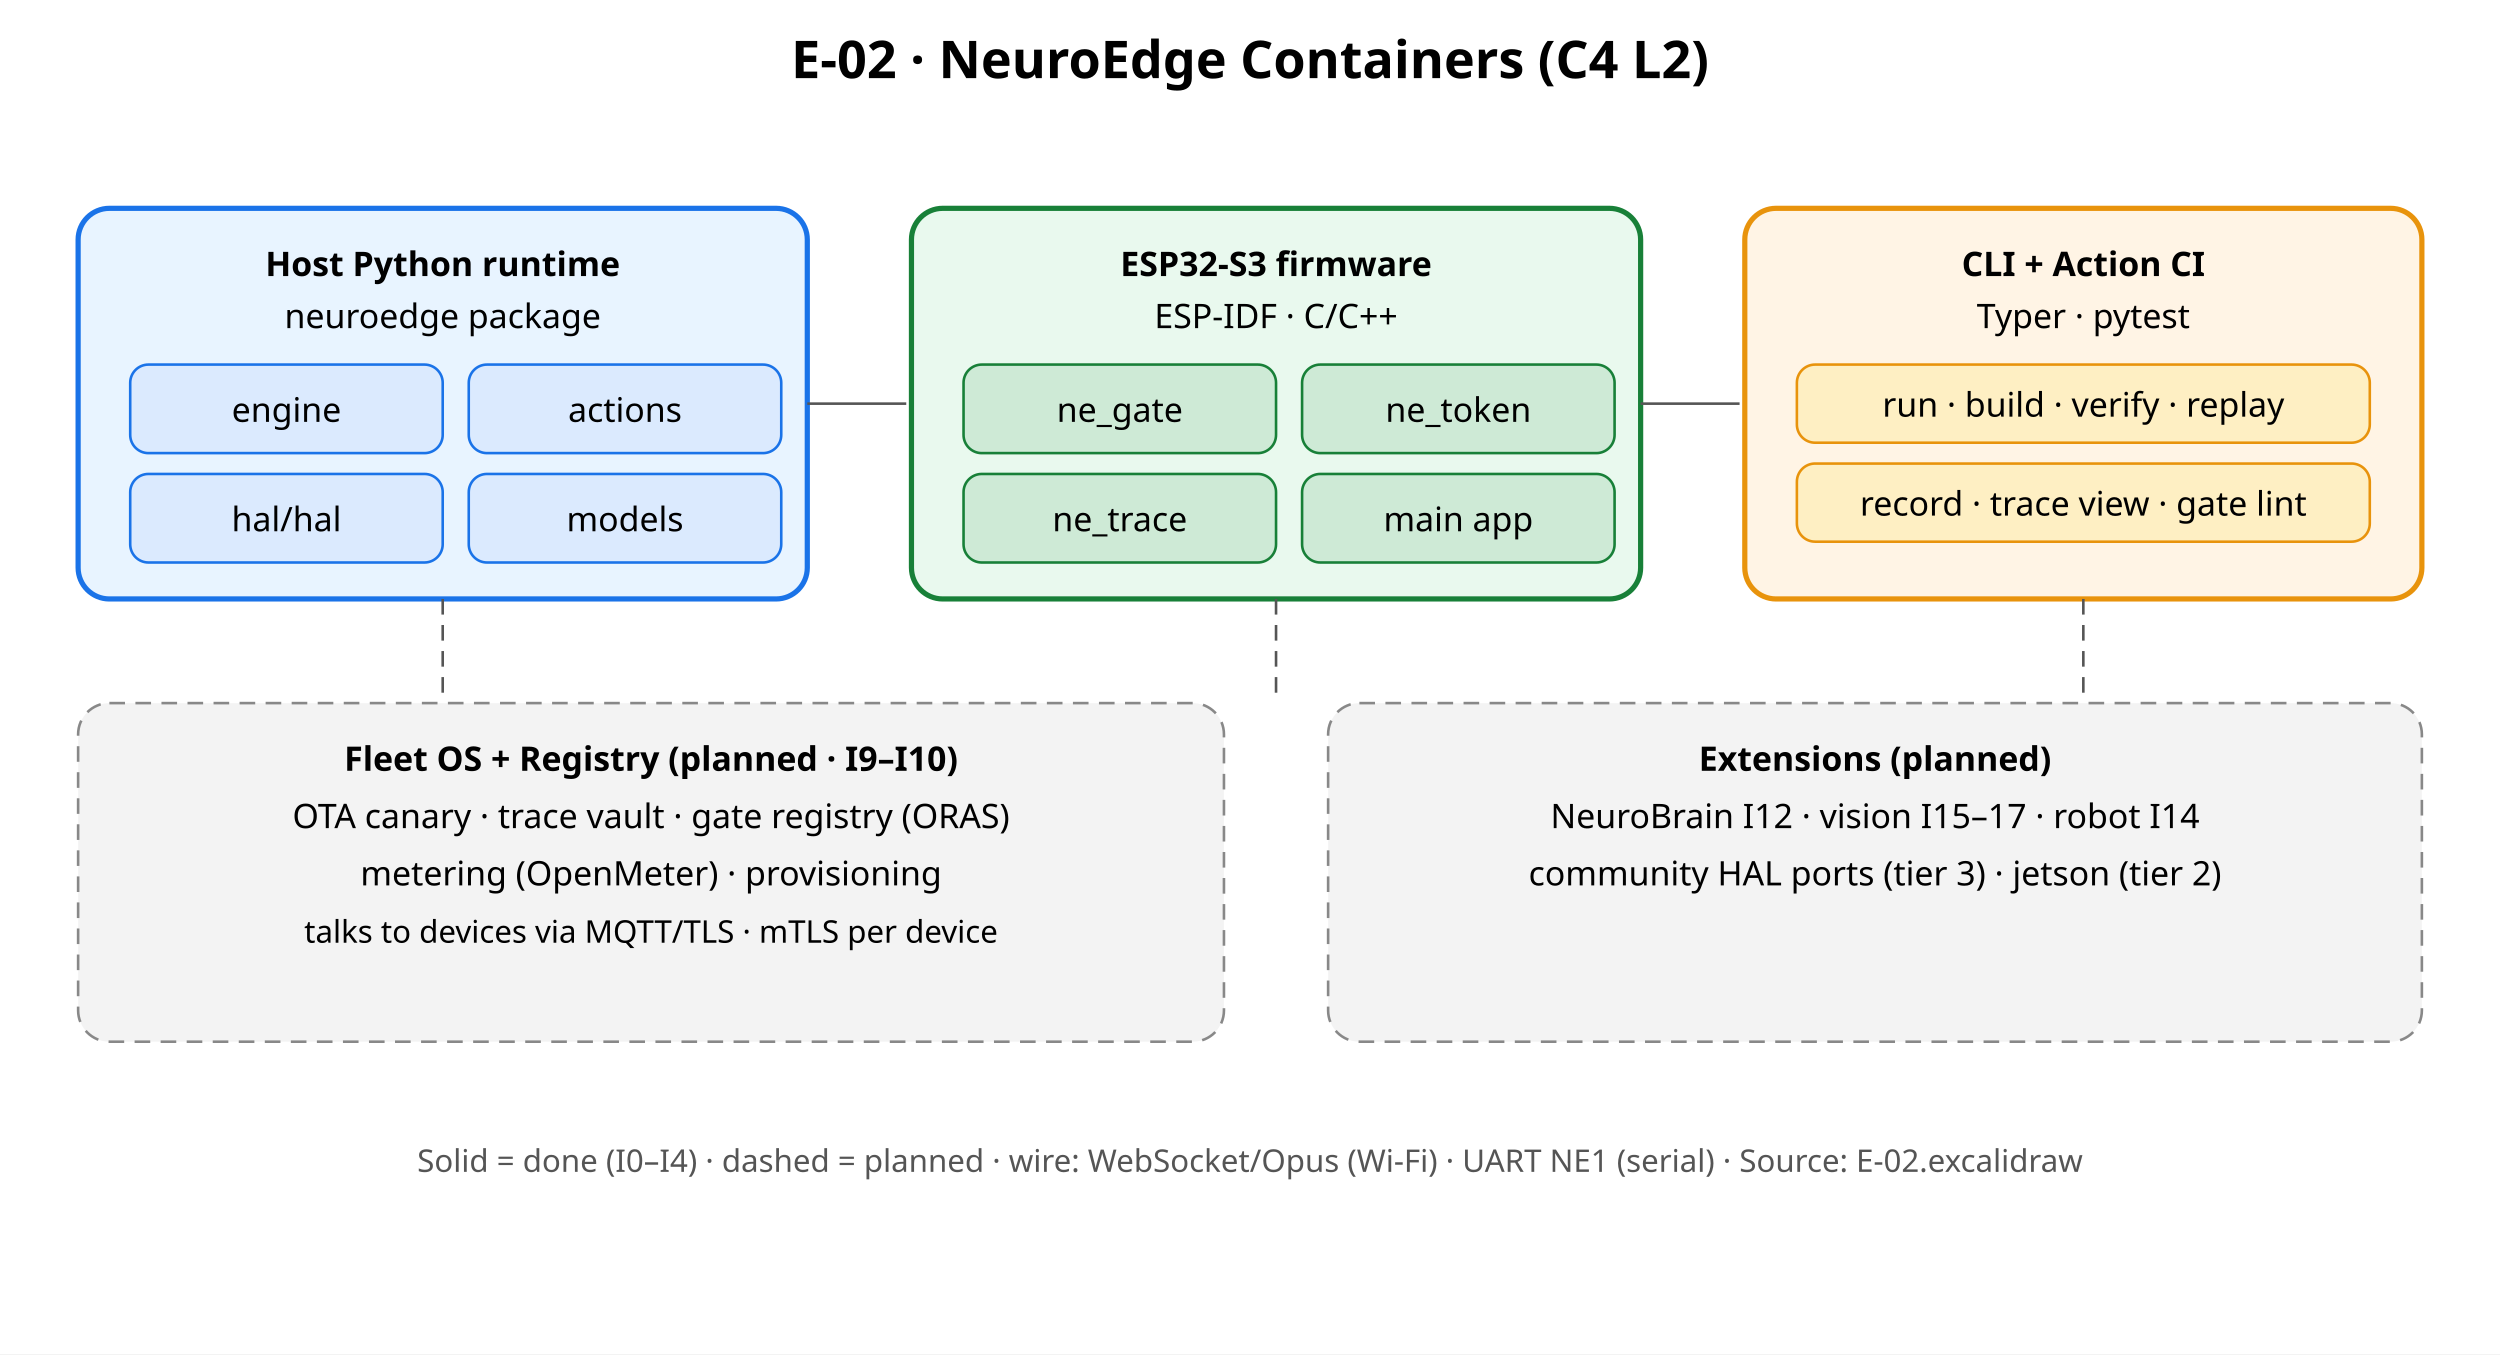
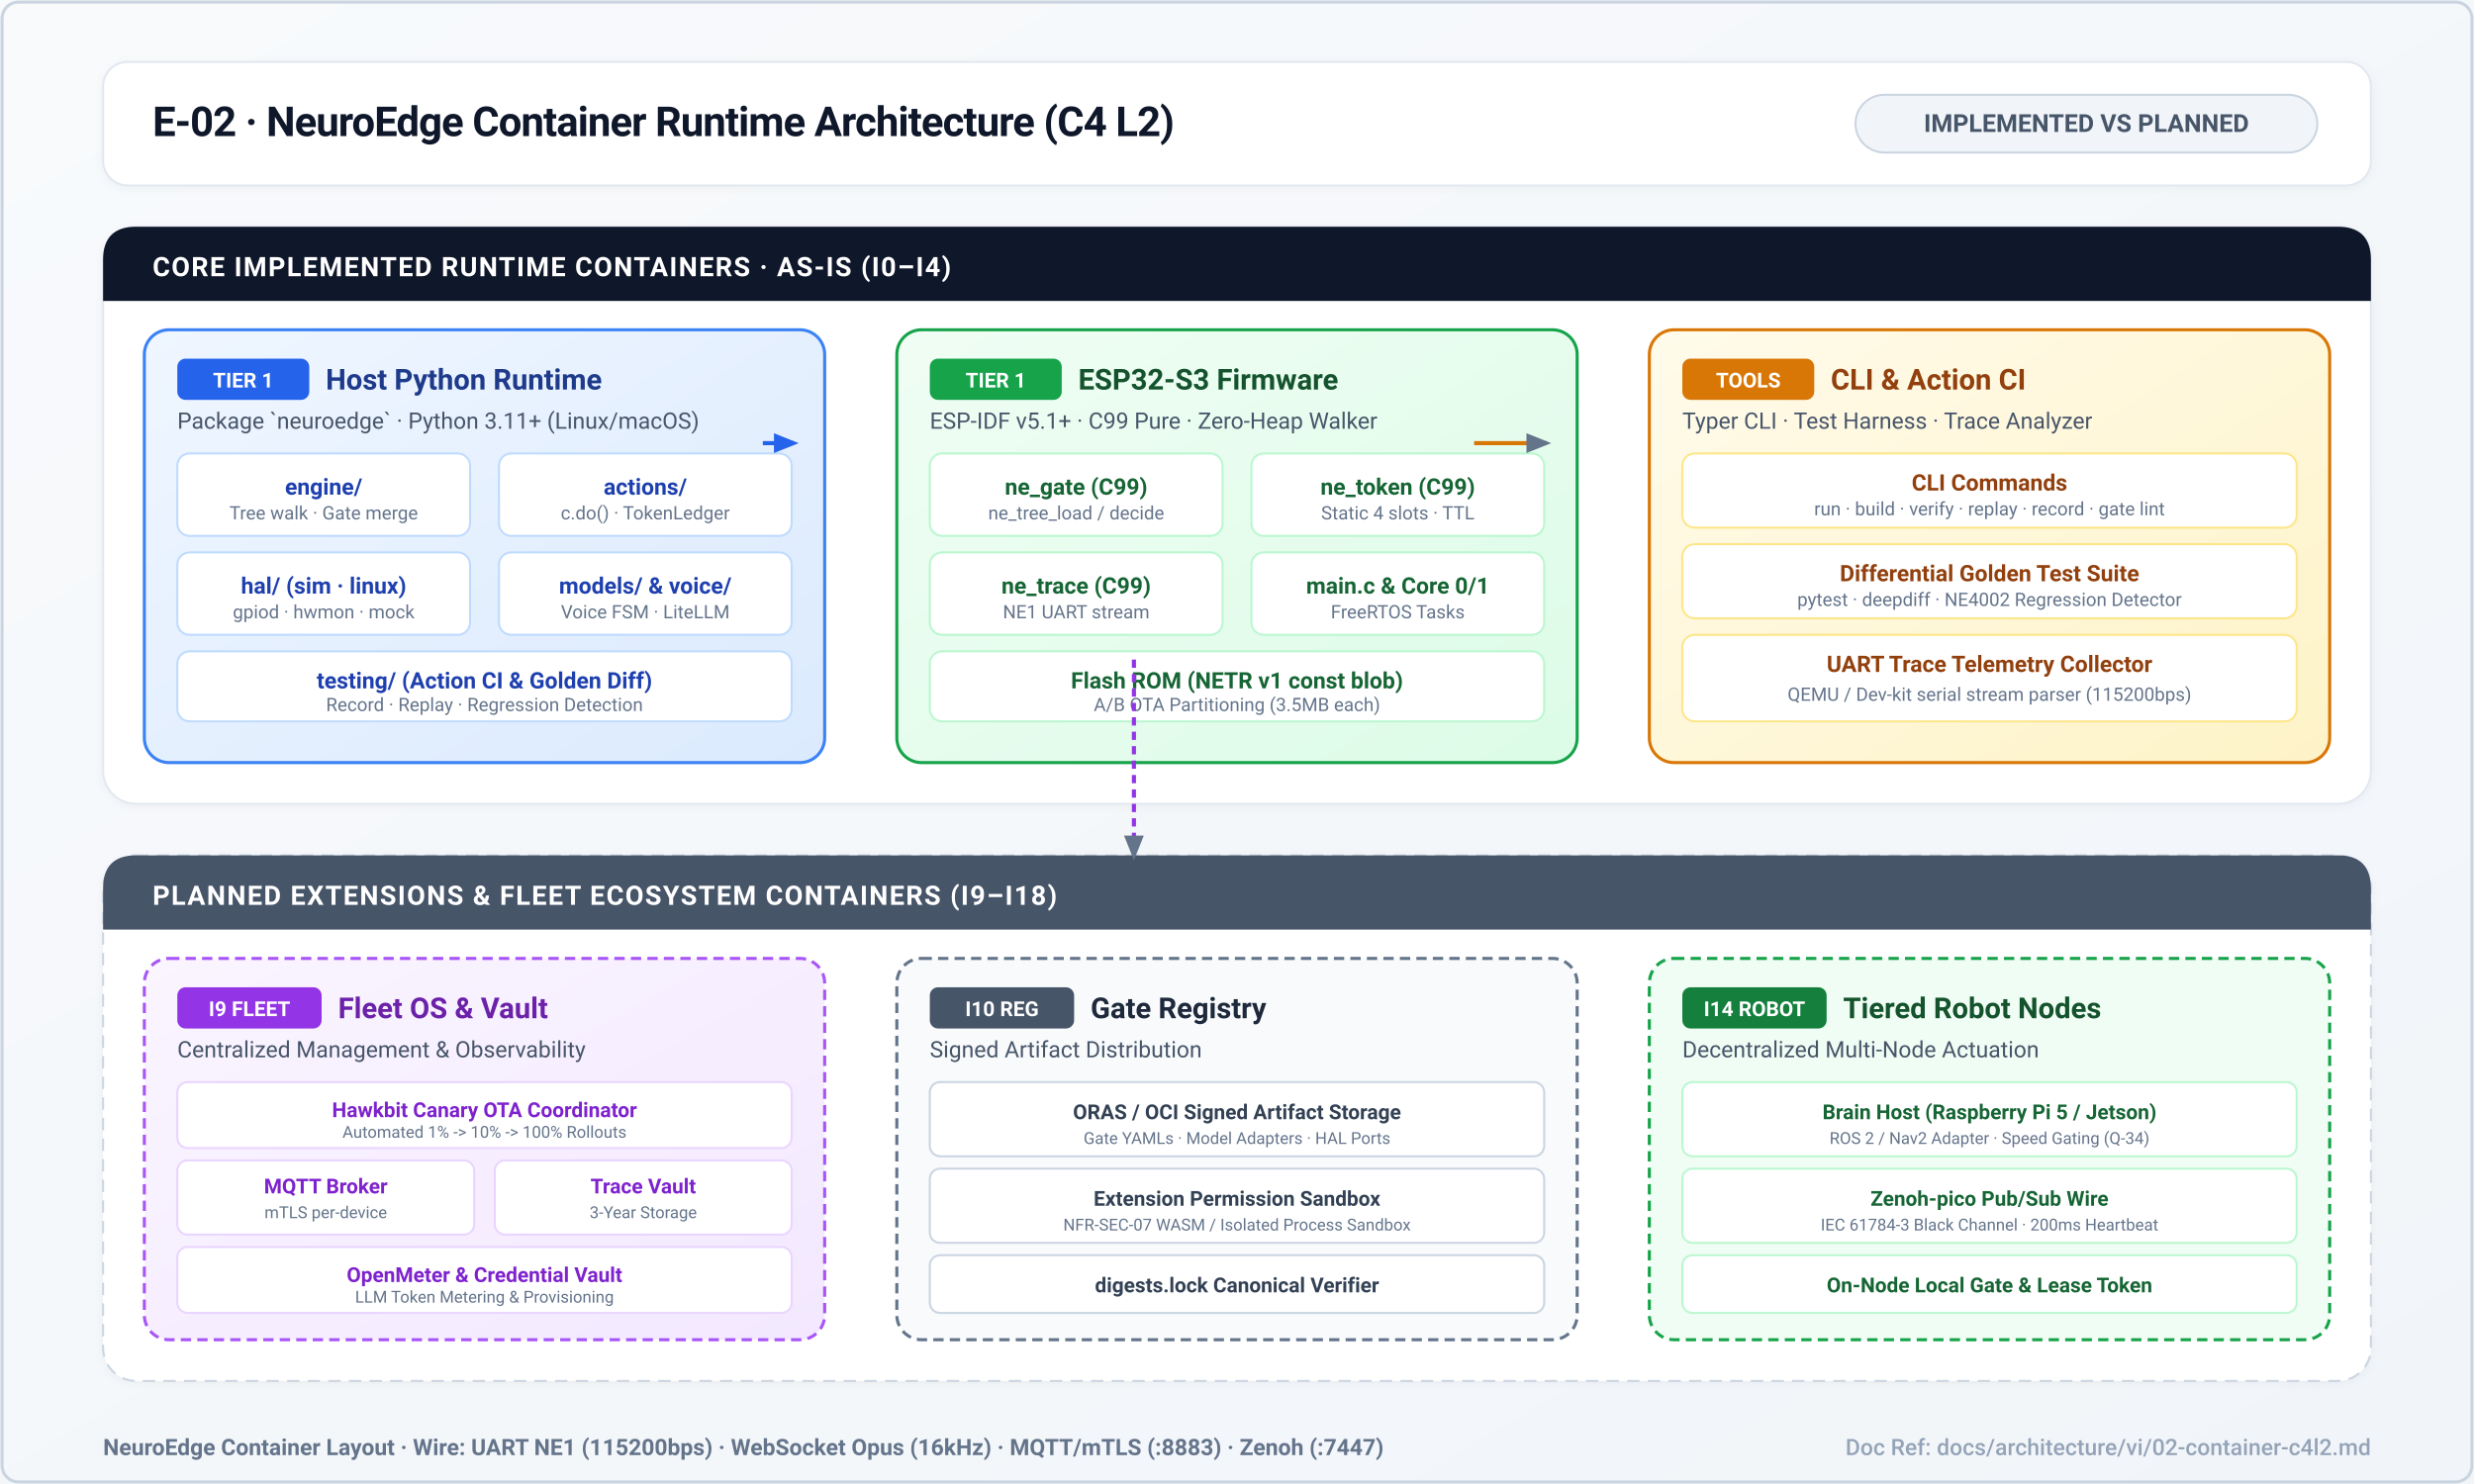
- <svg xmlns="http://www.w3.org/2000/svg" width="960" height="520" font-family="sans-serif">
-   <rect width="960" height="520" fill="#ffffff" />
-   <text x="480" y="30" text-anchor="middle" font-size="20" font-weight="bold">E-02 · NeuroEdge Containers (C4 L2)</text>
-   <g font-size="13">
-     <rect x="30" y="80" width="280" height="150" rx="12" fill="#e8f4ff" stroke="#1a73e8" stroke-width="2" />
-     <text x="170" y="106" text-anchor="middle" font-weight="bold">Host Python runtime</text>
-     <text x="170" y="126" text-anchor="middle">neuroedge package</text>
-     <rect x="50" y="140" width="120" height="34" rx="7" fill="#dbeafe" stroke="#1a73e8" />
-     <text x="110" y="162" text-anchor="middle">engine</text>
-     <rect x="180" y="140" width="120" height="34" rx="7" fill="#dbeafe" stroke="#1a73e8" />
-     <text x="240" y="162" text-anchor="middle">actions</text>
-     <rect x="50" y="182" width="120" height="34" rx="7" fill="#dbeafe" stroke="#1a73e8" />
-     <text x="110" y="204" text-anchor="middle">hal/hal</text>
-     <rect x="180" y="182" width="120" height="34" rx="7" fill="#dbeafe" stroke="#1a73e8" />
-     <text x="240" y="204" text-anchor="middle">models</text>
-     <rect x="350" y="80" width="280" height="150" rx="12" fill="#e9f9ee" stroke="#188038" stroke-width="2" />
-     <text x="490" y="106" text-anchor="middle" font-weight="bold">ESP32-S3 firmware</text>
-     <text x="490" y="126" text-anchor="middle">ESP-IDF · C/C++</text>
-     <rect x="370" y="140" width="120" height="34" rx="7" fill="#ceead6" stroke="#188038" />
-     <text x="430" y="162" text-anchor="middle">ne_gate</text>
-     <rect x="500" y="140" width="120" height="34" rx="7" fill="#ceead6" stroke="#188038" />
-     <text x="560" y="162" text-anchor="middle">ne_token</text>
-     <rect x="370" y="182" width="120" height="34" rx="7" fill="#ceead6" stroke="#188038" />
-     <text x="430" y="204" text-anchor="middle">ne_trace</text>
-     <rect x="500" y="182" width="120" height="34" rx="7" fill="#ceead6" stroke="#188038" />
-     <text x="560" y="204" text-anchor="middle">main app</text>
-     <rect x="670" y="80" width="260" height="150" rx="12" fill="#fff4e5" stroke="#e8930c" stroke-width="2" />
-     <text x="800" y="106" text-anchor="middle" font-weight="bold">CLI + Action CI</text>
-     <text x="800" y="126" text-anchor="middle">Typer · pytest</text>
-     <rect x="690" y="140" width="220" height="30" rx="7" fill="#feefc3" stroke="#e8930c" />
-     <text x="800" y="160" text-anchor="middle">run · build · verify · replay</text>
-     <rect x="690" y="178" width="220" height="30" rx="7" fill="#feefc3" stroke="#e8930c" />
-     <text x="800" y="198" text-anchor="middle">record · trace view · gate lint</text>
-     <rect x="30" y="270" width="440" height="130" rx="12" fill="#f3f3f3" stroke="#888" stroke-dasharray="6 4" />
-     <text x="250" y="296" text-anchor="middle" font-weight="bold">Fleet OS + Registry (planned · I9–I10)</text>
-     <text x="250" y="318" text-anchor="middle">OTA canary · trace vault · gate registry (ORAS)</text>
-     <text x="250" y="340" text-anchor="middle">metering (OpenMeter) · provisioning</text>
-     <text x="250" y="362" text-anchor="middle" font-size="12">talks to devices via MQTT/TLS · mTLS per device</text>
-     <rect x="510" y="270" width="420" height="130" rx="12" fill="#f3f3f3" stroke="#888" stroke-dasharray="6 4" />
-     <text x="720" y="296" text-anchor="middle" font-weight="bold">Extensions (planned)</text>
-     <text x="720" y="318" text-anchor="middle">NeuroBrain I12 · vision I15–17 · robot I14</text>
-     <text x="720" y="340" text-anchor="middle">community HAL ports (tier 3) · jetson (tier 2)</text>
-     <g stroke="#555">
-       <line x1="310" y1="155" x2="348" y2="155" />
-       <line x1="630" y1="155" x2="668" y2="155" />
-       <line x1="170" y1="230" x2="170" y2="268" stroke-dasharray="6 4" />
-       <line x1="800" y1="230" x2="800" y2="268" stroke-dasharray="6 4" />
-       <line x1="490" y1="230" x2="490" y2="268" stroke-dasharray="6 4" />
+ <svg xmlns="http://www.w3.org/2000/svg" viewBox="0 0 1200 720" width="1200" height="720" font-family="system-ui, -apple-system, 'Segoe UI', Roboto, Helvetica, Arial, sans-serif">
+   <defs>
+     <linearGradient id="bgGrad" x1="0%" y1="0%" x2="100%" y2="100%">
+       <stop offset="0%" stop-color="#f8fafc" />
+       <stop offset="100%" stop-color="#f1f5f9" />
+     </linearGradient>
+     <linearGradient id="pyGrad" x1="0%" y1="0%" x2="100%" y2="100%">
+       <stop offset="0%" stop-color="#eff6ff" />
+       <stop offset="100%" stop-color="#dbeafe" />
+     </linearGradient>
+     <linearGradient id="mcuGrad" x1="0%" y1="0%" x2="100%" y2="100%">
+       <stop offset="0%" stop-color="#f0fdf4" />
+       <stop offset="100%" stop-color="#dcfce7" />
+     </linearGradient>
+     <linearGradient id="cliGrad" x1="0%" y1="0%" x2="100%" y2="100%">
+       <stop offset="0%" stop-color="#fffbeb" />
+       <stop offset="100%" stop-color="#fef3c7" />
+     </linearGradient>
+     <linearGradient id="fleetGrad" x1="0%" y1="0%" x2="100%" y2="100%">
+       <stop offset="0%" stop-color="#faf5ff" />
+       <stop offset="100%" stop-color="#f3e8ff" />
+     </linearGradient>
+     <filter id="cardShadow" x="-5%" y="-5%" width="110%" height="115%" filterUnits="userSpaceOnUse">
+       <feDropShadow dx="0" dy="4" stdDeviation="6" flood-color="#0f172a" flood-opacity="0.06" />
+       <feDropShadow dx="0" dy="1" stdDeviation="2" flood-color="#0f172a" flood-opacity="0.04" />
+     </filter>
+     <marker id="arrow" viewBox="0 0 10 10" refX="8" refY="5" markerWidth="6" markerHeight="6" orient="auto-start-reverse">
+       <path d="M 0 1 L 10 5 L 0 9 z" fill="#64748b" />
+     </marker>
+     <marker id="arrowBlue" viewBox="0 0 10 10" refX="8" refY="5" markerWidth="6" markerHeight="6" orient="auto-start-reverse">
+       <path d="M 0 1 L 10 5 L 0 9 z" fill="#2563eb" />
+     </marker>
+     <marker id="arrowGreen" viewBox="0 0 10 10" refX="8" refY="5" markerWidth="6" markerHeight="6" orient="auto-start-reverse">
+       <path d="M 0 1 L 10 5 L 0 9 z" fill="#16a34a" />
+     </marker>
+   </defs>
+   <rect width="1200" height="720" fill="url(#bgGrad)" />
+   <rect x="1" y="1" width="1198" height="718" rx="8" fill="none" stroke="#cbd5e1" stroke-width="1.5" />
+   <g transform="translate(50, 30)">
+     <rect x="0" y="0" width="1100" height="60" rx="12" fill="#ffffff" stroke="#e2e8f0" filter="url(#cardShadow)" />
+     <text x="24" y="36" font-size="20" font-weight="700" fill="#0f172a" letter-spacing="-0.02em">E-02 · NeuroEdge Container Runtime Architecture (C4 L2)</text>
+     <rect x="850" y="16" width="224" height="28" rx="14" fill="#f1f5f9" stroke="#cbd5e1" />
+     <text x="962" y="34" text-anchor="middle" font-size="12" font-weight="600" fill="#475569">IMPLEMENTED VS PLANNED</text>
+   </g>
+   <g transform="translate(50, 110)">
+     <rect x="0" y="0" width="1100" height="280" rx="16" fill="#ffffff" stroke="#e2e8f0" filter="url(#cardShadow)" />
+     <path d="M 0 16 Q 0 0 16 0 L 1084 0 Q 1100 0 1100 16 L 1100 36 L 0 36 Z" fill="#0f172a" />
+     <text x="24" y="24" font-size="13" font-weight="700" fill="#ffffff" letter-spacing="0.05em">CORE IMPLEMENTED RUNTIME CONTAINERS · AS-IS (I0–I4)</text>
+     <g transform="translate(20, 50)">
+       <rect width="330" height="210" rx="12" fill="url(#pyGrad)" stroke="#3b82f6" stroke-width="1.5" />
+       <rect x="16" y="14" width="64" height="20" rx="4" fill="#2563eb" />
+       <text x="48" y="28" text-anchor="middle" font-size="10" font-weight="700" fill="#ffffff">TIER 1</text>
+       <text x="88" y="29" font-size="14" font-weight="700" fill="#1e3a8a">Host Python Runtime</text>
+       <text x="16" y="48" font-size="11" fill="#475569">Package `neuroedge` · Python 3.11+ (Linux/macOS)</text>
+       <g transform="translate(16, 60)">
+         <rect x="0" y="0" width="142" height="40" rx="6" fill="#ffffff" stroke="#bfdbfe" />
+         <text x="71" y="20" text-anchor="middle" font-size="11" font-weight="700" fill="#1e40af">engine/</text>
+         <text x="71" y="32" text-anchor="middle" font-size="9" fill="#64748b">Tree walk · Gate merge</text>
+         <rect x="156" y="0" width="142" height="40" rx="6" fill="#ffffff" stroke="#bfdbfe" />
+         <text x="227" y="20" text-anchor="middle" font-size="11" font-weight="700" fill="#1e40af">actions/</text>
+         <text x="227" y="32" text-anchor="middle" font-size="9" fill="#64748b">c.do() · TokenLedger</text>
+         <rect x="0" y="48" width="142" height="40" rx="6" fill="#ffffff" stroke="#bfdbfe" />
+         <text x="71" y="68" text-anchor="middle" font-size="11" font-weight="700" fill="#1e40af">hal/ (sim · linux)</text>
+         <text x="71" y="80" text-anchor="middle" font-size="9" fill="#64748b">gpiod · hwmon · mock</text>
+         <rect x="156" y="48" width="142" height="40" rx="6" fill="#ffffff" stroke="#bfdbfe" />
+         <text x="227" y="68" text-anchor="middle" font-size="11" font-weight="700" fill="#1e40af">models/ &amp; voice/</text>
+         <text x="227" y="80" text-anchor="middle" font-size="9" fill="#64748b">Voice FSM · LiteLLM</text>
+         <rect x="0" y="96" width="298" height="34" rx="6" fill="#ffffff" stroke="#bfdbfe" />
+         <text x="149" y="114" text-anchor="middle" font-size="11" font-weight="700" fill="#1e40af">testing/ (Action CI &amp; Golden Diff)</text>
+         <text x="149" y="125" text-anchor="middle" font-size="9" fill="#64748b">Record · Replay · Regression Detection</text>
+       </g>
    </g>
-     <text x="480" y="450" text-anchor="middle" font-size="12" fill="#555">Solid = done (I0–I4) · dashed = planned · wire: WebSocket/Opus (Wi-Fi) · UART NE1 (serial) · Source: E-02.excalidraw</text>
+     <g transform="translate(385, 50)">
+       <rect width="330" height="210" rx="12" fill="url(#mcuGrad)" stroke="#16a34a" stroke-width="1.5" />
+       <rect x="16" y="14" width="64" height="20" rx="4" fill="#16a34a" />
+       <text x="48" y="28" text-anchor="middle" font-size="10" font-weight="700" fill="#ffffff">TIER 1</text>
+       <text x="88" y="29" font-size="14" font-weight="700" fill="#14532d">ESP32-S3 Firmware</text>
+       <text x="16" y="48" font-size="11" fill="#475569">ESP-IDF v5.1+ · C99 Pure · Zero-Heap Walker</text>
+       <g transform="translate(16, 60)">
+         <rect x="0" y="0" width="142" height="40" rx="6" fill="#ffffff" stroke="#bbf7d0" />
+         <text x="71" y="20" text-anchor="middle" font-size="11" font-weight="700" fill="#166534">ne_gate (C99)</text>
+         <text x="71" y="32" text-anchor="middle" font-size="9" fill="#64748b">ne_tree_load / decide</text>
+         <rect x="156" y="0" width="142" height="40" rx="6" fill="#ffffff" stroke="#bbf7d0" />
+         <text x="227" y="20" text-anchor="middle" font-size="11" font-weight="700" fill="#166534">ne_token (C99)</text>
+         <text x="227" y="32" text-anchor="middle" font-size="9" fill="#64748b">Static 4 slots · TTL</text>
+         <rect x="0" y="48" width="142" height="40" rx="6" fill="#ffffff" stroke="#bbf7d0" />
+         <text x="71" y="68" text-anchor="middle" font-size="11" font-weight="700" fill="#166534">ne_trace (C99)</text>
+         <text x="71" y="80" text-anchor="middle" font-size="9" fill="#64748b">NE1 UART stream</text>
+         <rect x="156" y="48" width="142" height="40" rx="6" fill="#ffffff" stroke="#bbf7d0" />
+         <text x="227" y="68" text-anchor="middle" font-size="11" font-weight="700" fill="#166534">main.c &amp; Core 0/1</text>
+         <text x="227" y="80" text-anchor="middle" font-size="9" fill="#64748b">FreeRTOS Tasks</text>
+         <rect x="0" y="96" width="298" height="34" rx="6" fill="#ffffff" stroke="#bbf7d0" />
+         <text x="149" y="114" text-anchor="middle" font-size="11" font-weight="700" fill="#166534">Flash ROM (NETR v1 const blob)</text>
+         <text x="149" y="125" text-anchor="middle" font-size="9" fill="#64748b">A/B OTA Partitioning (3.5MB each)</text>
+       </g>
+     </g>
+     <g transform="translate(750, 50)">
+       <rect width="330" height="210" rx="12" fill="url(#cliGrad)" stroke="#d97706" stroke-width="1.5" />
+       <rect x="16" y="14" width="64" height="20" rx="4" fill="#d97706" />
+       <text x="48" y="28" text-anchor="middle" font-size="10" font-weight="700" fill="#ffffff">TOOLS</text>
+       <text x="88" y="29" font-size="14" font-weight="700" fill="#92400e">CLI &amp; Action CI</text>
+       <text x="16" y="48" font-size="11" fill="#475569">Typer CLI · Test Harness · Trace Analyzer</text>
+       <g transform="translate(16, 60)">
+         <rect x="0" y="0" width="298" height="36" rx="6" fill="#ffffff" stroke="#fde68a" />
+         <text x="149" y="18" text-anchor="middle" font-size="11" font-weight="700" fill="#92400e">CLI Commands</text>
+         <text x="149" y="30" text-anchor="middle" font-size="9" fill="#64748b">run · build · verify · replay · record · gate lint</text>
+         <rect x="0" y="44" width="298" height="36" rx="6" fill="#ffffff" stroke="#fde68a" />
+         <text x="149" y="62" text-anchor="middle" font-size="11" font-weight="700" fill="#92400e">Differential Golden Test Suite</text>
+         <text x="149" y="74" text-anchor="middle" font-size="9" fill="#64748b">pytest · deepdiff · NE4002 Regression Detector</text>
+         <rect x="0" y="88" width="298" height="42" rx="6" fill="#ffffff" stroke="#fde68a" />
+         <text x="149" y="106" text-anchor="middle" font-size="11" font-weight="700" fill="#92400e">UART Trace Telemetry Collector</text>
+         <text x="149" y="120" text-anchor="middle" font-size="9" fill="#64748b">QEMU / Dev-kit serial stream parser (115200bps)</text>
+       </g>
+     </g>
+   </g>
+   <g transform="translate(50, 415)">
+     <rect x="0" y="0" width="1100" height="255" rx="16" fill="#ffffff" stroke="#cbd5e1" stroke-dasharray="6 4" filter="url(#cardShadow)" />
+     <path d="M 0 16 Q 0 0 16 0 L 1084 0 Q 1100 0 1100 16 L 1100 36 L 0 36 Z" fill="#475569" />
+     <text x="24" y="24" font-size="13" font-weight="700" fill="#ffffff" letter-spacing="0.05em">PLANNED EXTENSIONS &amp; FLEET ECOSYSTEM CONTAINERS (I9–I18)</text>
+     <g transform="translate(20, 50)">
+       <rect width="330" height="185" rx="12" fill="url(#fleetGrad)" stroke="#a855f7" stroke-width="1.5" stroke-dasharray="5 3" />
+       <rect x="16" y="14" width="70" height="20" rx="4" fill="#9334e6" />
+       <text x="51" y="28" text-anchor="middle" font-size="10" font-weight="700" fill="#ffffff">I9 FLEET</text>
+       <text x="94" y="29" font-size="14" font-weight="700" fill="#6b21a8">Fleet OS &amp; Vault</text>
+       <text x="16" y="48" font-size="11" fill="#475569">Centralized Management &amp; Observability</text>
+       <g transform="translate(16, 60)">
+         <rect x="0" y="0" width="298" height="32" rx="5" fill="#ffffff" stroke="#e9d5ff" />
+         <text x="149" y="17" text-anchor="middle" font-size="10" font-weight="700" fill="#7e22ce">Hawkbit Canary OTA Coordinator</text>
+         <text x="149" y="27" text-anchor="middle" font-size="8" fill="#64748b">Automated 1% -&gt; 10% -&gt; 100% Rollouts</text>
+         <rect x="0" y="38" width="144" height="36" rx="5" fill="#ffffff" stroke="#e9d5ff" />
+         <text x="72" y="54" text-anchor="middle" font-size="10" font-weight="700" fill="#7e22ce">MQTT Broker</text>
+         <text x="72" y="66" text-anchor="middle" font-size="8" fill="#64748b">mTLS per-device</text>
+         <rect x="154" y="38" width="144" height="36" rx="5" fill="#ffffff" stroke="#e9d5ff" />
+         <text x="226" y="54" text-anchor="middle" font-size="10" font-weight="700" fill="#7e22ce">Trace Vault</text>
+         <text x="226" y="66" text-anchor="middle" font-size="8" fill="#64748b">3-Year Storage</text>
+         <rect x="0" y="80" width="298" height="32" rx="5" fill="#ffffff" stroke="#e9d5ff" />
+         <text x="149" y="97" text-anchor="middle" font-size="10" font-weight="700" fill="#7e22ce">OpenMeter &amp; Credential Vault</text>
+         <text x="149" y="107" text-anchor="middle" font-size="8" fill="#64748b">LLM Token Metering &amp; Provisioning</text>
+       </g>
+     </g>
+     <g transform="translate(385, 50)">
+       <rect width="330" height="185" rx="12" fill="#f8fafc" stroke="#64748b" stroke-width="1.5" stroke-dasharray="5 3" />
+       <rect x="16" y="14" width="70" height="20" rx="4" fill="#475569" />
+       <text x="51" y="28" text-anchor="middle" font-size="10" font-weight="700" fill="#ffffff">I10 REG</text>
+       <text x="94" y="29" font-size="14" font-weight="700" fill="#1e293b">Gate Registry</text>
+       <text x="16" y="48" font-size="11" fill="#475569">Signed Artifact Distribution</text>
+       <g transform="translate(16, 60)">
+         <rect x="0" y="0" width="298" height="36" rx="5" fill="#ffffff" stroke="#cbd5e1" />
+         <text x="149" y="18" text-anchor="middle" font-size="10" font-weight="700" fill="#334155">ORAS / OCI Signed Artifact Storage</text>
+         <text x="149" y="30" text-anchor="middle" font-size="8" fill="#64748b">Gate YAMLs · Model Adapters · HAL Ports</text>
+         <rect x="0" y="42" width="298" height="36" rx="5" fill="#ffffff" stroke="#cbd5e1" />
+         <text x="149" y="60" text-anchor="middle" font-size="10" font-weight="700" fill="#334155">Extension Permission Sandbox</text>
+         <text x="149" y="72" text-anchor="middle" font-size="8" fill="#64748b">NFR-SEC-07 WASM / Isolated Process Sandbox</text>
+         <rect x="0" y="84" width="298" height="28" rx="5" fill="#ffffff" stroke="#cbd5e1" />
+         <text x="149" y="102" text-anchor="middle" font-size="10" font-weight="600" fill="#334155">digests.lock Canonical Verifier</text>
+       </g>
+     </g>
+     <g transform="translate(750, 50)">
+       <rect width="330" height="185" rx="12" fill="#f0fdf4" stroke="#16a34a" stroke-width="1.5" stroke-dasharray="5 3" />
+       <rect x="16" y="14" width="70" height="20" rx="4" fill="#15803d" />
+       <text x="51" y="28" text-anchor="middle" font-size="10" font-weight="700" fill="#ffffff">I14 ROBOT</text>
+       <text x="94" y="29" font-size="14" font-weight="700" fill="#14532d">Tiered Robot Nodes</text>
+       <text x="16" y="48" font-size="11" fill="#475569">Decentralized Multi-Node Actuation</text>
+       <g transform="translate(16, 60)">
+         <rect x="0" y="0" width="298" height="36" rx="5" fill="#ffffff" stroke="#bbf7d0" />
+         <text x="149" y="18" text-anchor="middle" font-size="10" font-weight="700" fill="#166534">Brain Host (Raspberry Pi 5 / Jetson)</text>
+         <text x="149" y="30" text-anchor="middle" font-size="8" fill="#64748b">ROS 2 / Nav2 Adapter · Speed Gating (Q-34)</text>
+         <rect x="0" y="42" width="298" height="36" rx="5" fill="#ffffff" stroke="#bbf7d0" />
+         <text x="149" y="60" text-anchor="middle" font-size="10" font-weight="700" fill="#166534">Zenoh-pico Pub/Sub Wire</text>
+         <text x="149" y="72" text-anchor="middle" font-size="8" fill="#64748b">IEC 61784-3 Black Channel · 200ms Heartbeat</text>
+         <rect x="0" y="84" width="298" height="28" rx="5" fill="#ffffff" stroke="#bbf7d0" />
+         <text x="149" y="102" text-anchor="middle" font-size="10" font-weight="700" fill="#166534">On-Node Local Gate &amp; Lease Token</text>
+       </g>
+     </g>
+   </g>
+   <g stroke="#2563eb" stroke-width="2">
+     <path d="M 370 215 L 385 215" marker-end="url(#arrowBlue)" />
+   </g>
+   <g stroke="#d97706" stroke-width="2">
+     <path d="M 715 215 L 750 215" marker-end="url(#arrow)" />
+   </g>
+   <g stroke="#9334e6" stroke-width="2" stroke-dasharray="4 3">
+     <path d="M 550 320 L 550 415" marker-end="url(#arrow)" />
+   </g>
+   <g transform="translate(50, 690)">
+     <text x="0" y="16" font-size="11" font-weight="600" fill="#64748b">NeuroEdge Container Layout · Wire: UART NE1 (115200bps) · WebSocket Opus (16kHz) · MQTT/mTLS (:8883) · Zenoh (:7447)</text>
+     <text x="1100" y="16" text-anchor="end" font-size="11" font-weight="500" fill="#94a3b8">Doc Ref: docs/architecture/vi/02-container-c4l2.md</text>
  </g>
</svg>
